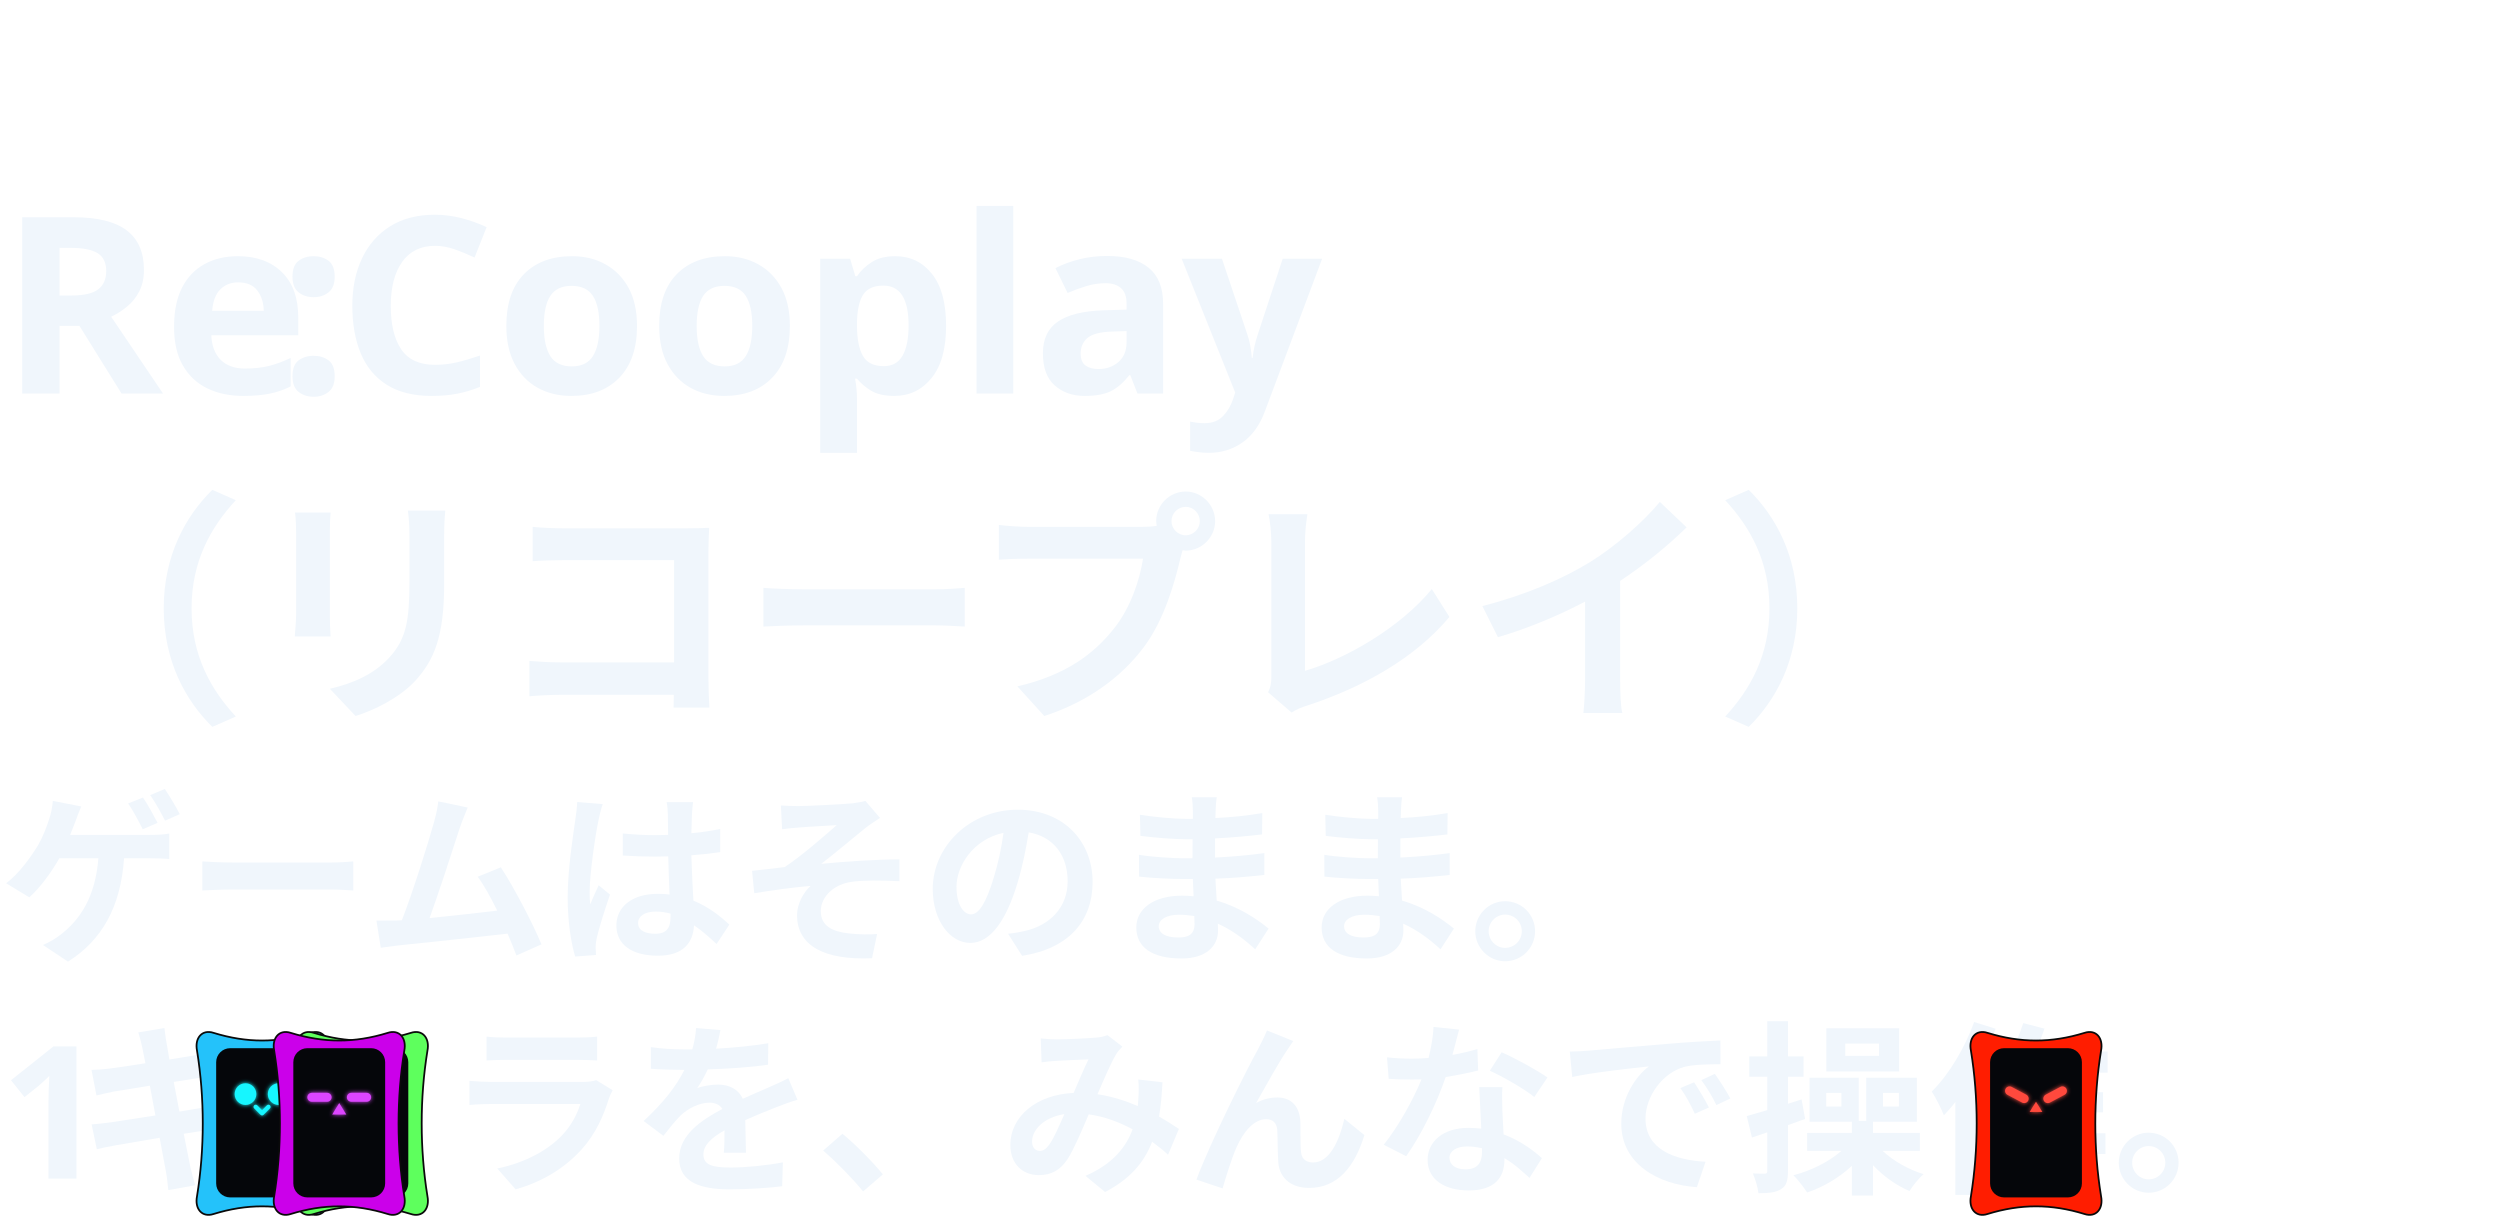
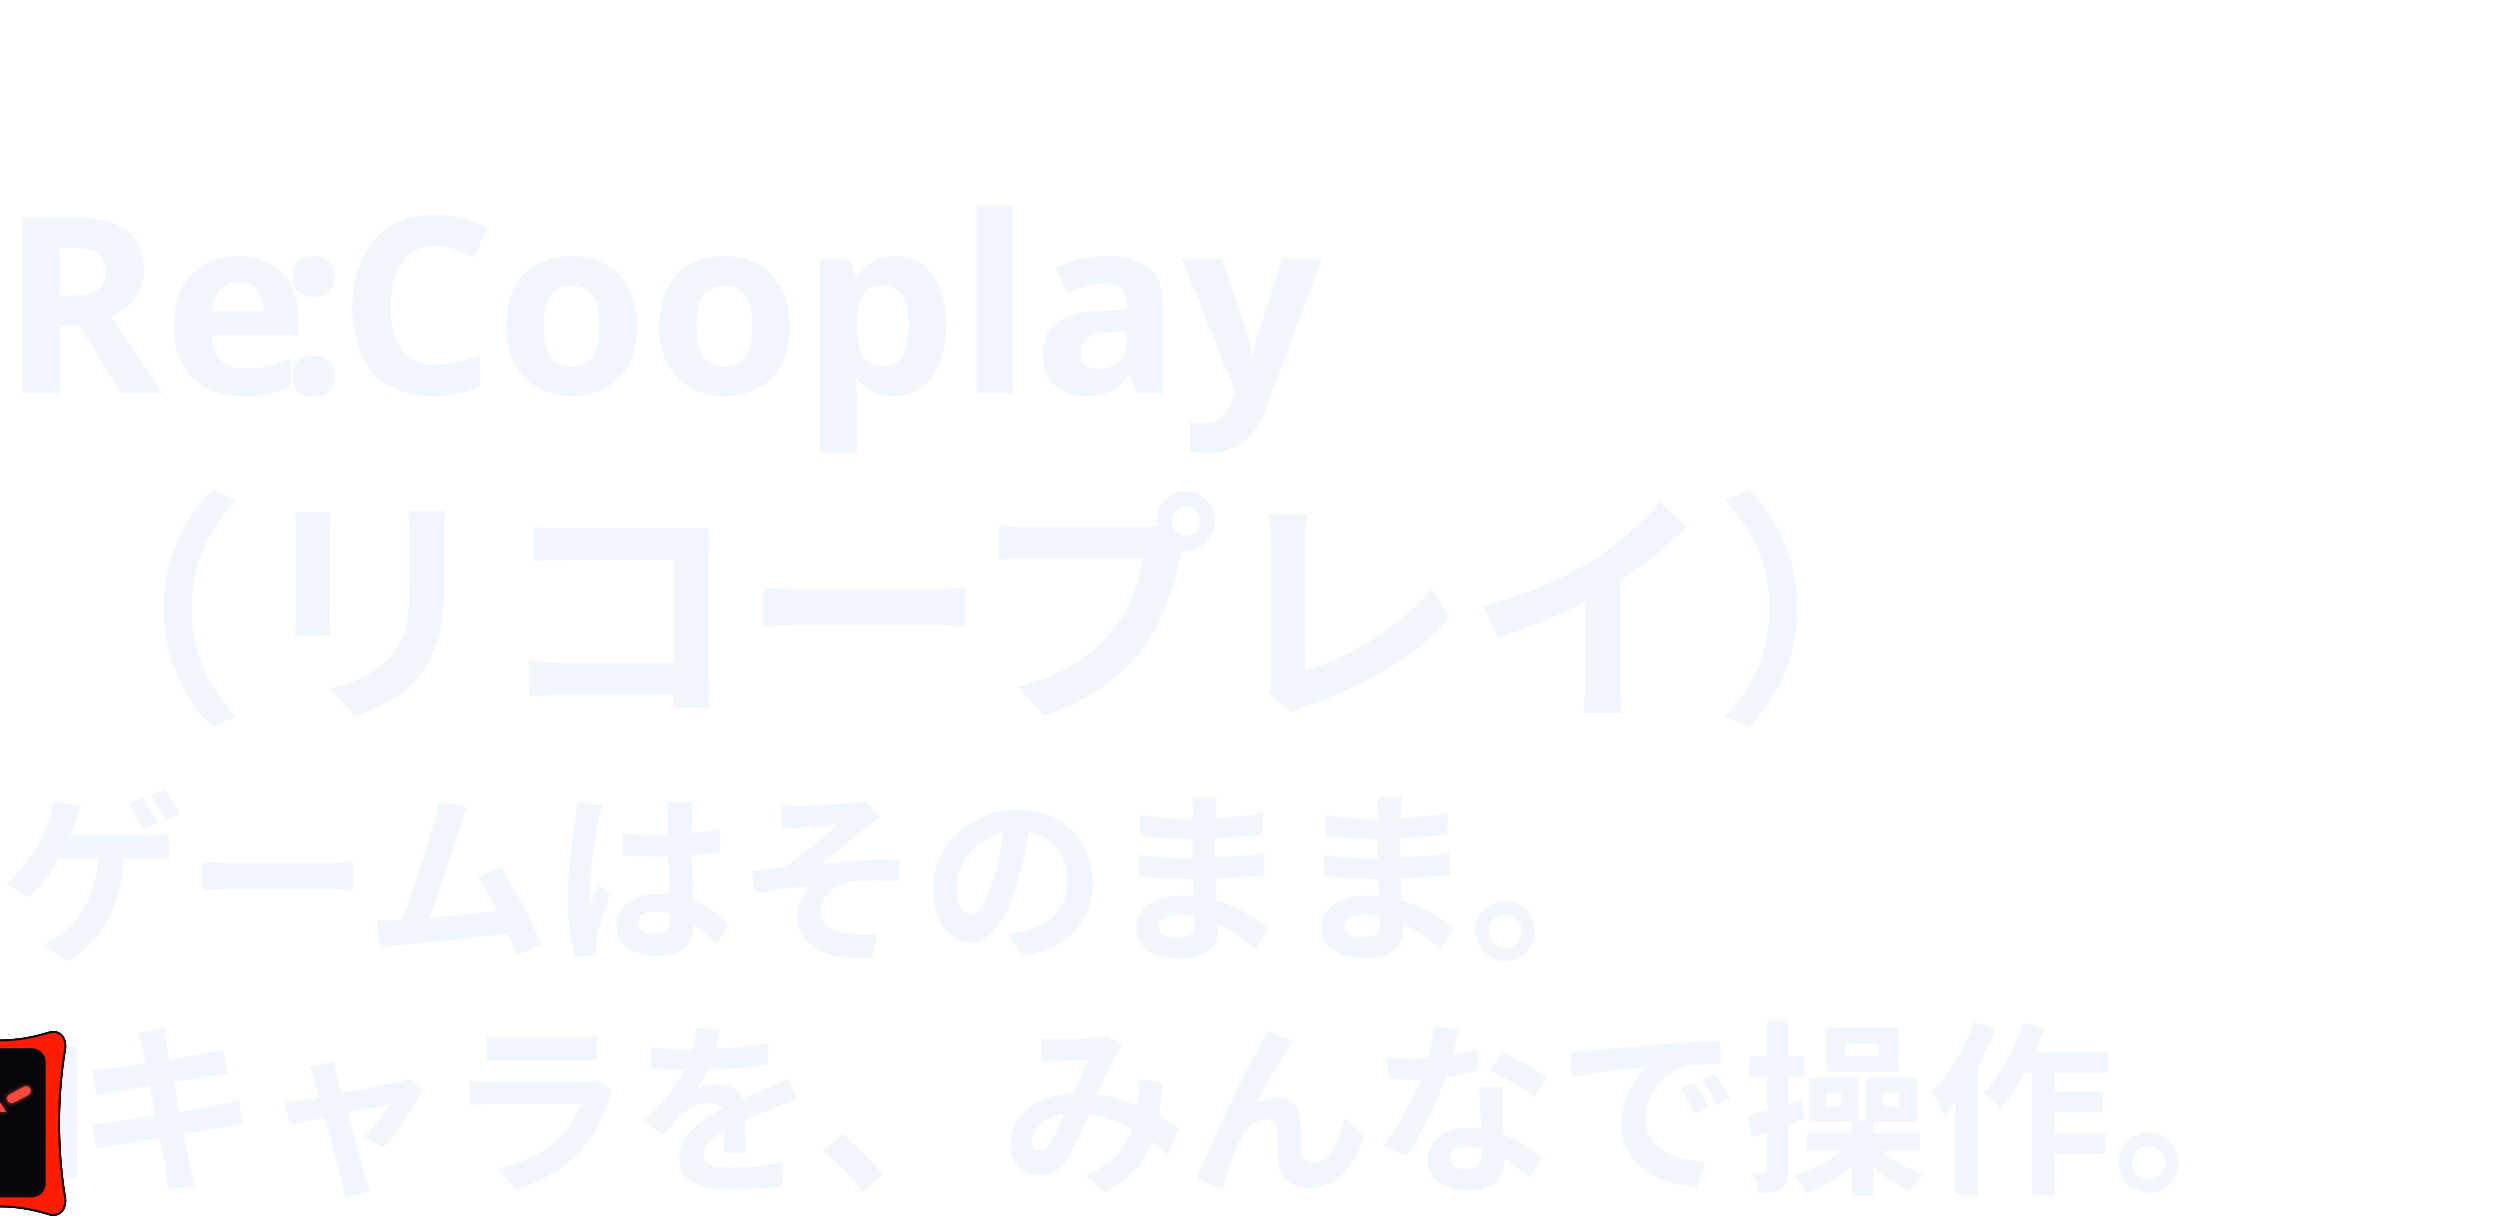
<svg xmlns="http://www.w3.org/2000/svg" viewBox="0 0 324 158.0" width="324" height="158.0" role="img">
  <defs>
    <filter id="glow" x="-30%" y="-30%" width="160%" height="160%">
      <feGaussianBlur stdDeviation="1.6" result="b" />
      <feMerge>
        <feMergeNode in="b" />
        <feMergeNode in="SourceGraphic" />
      </feMerge>
    </filter>
    <linearGradient id="brand" x1="0" y1="0" x2="1" y2="0">
      <stop offset="0" stop-color="#C03BFF" />
      <stop offset=".55" stop-color="#6F86FF" />
      <stop offset="1" stop-color="#22C4FA" />
    </linearGradient>
    <linearGradient id="bg" x1="0" y1="0" x2="1" y2="1">
      <stop offset="0" stop-color="#141827" />
      <stop offset="1" stop-color="#231B35" />
    </linearGradient>
    <style>
.jp{font-family:'Hiragino Sans','Hiragino Kaku Gothic ProN','Yu Gothic UI','Yu Gothic','Meiryo','Noto Sans JP','Noto Sans CJK JP',sans-serif}
.disp{font-family:Impact,Haettenschweiler,'Anton','Arial Narrow Bold','Arial Black',sans-serif}
.gh{font-family:-apple-system,BlinkMacSystemFont,'Segoe UI','Noto Sans',Helvetica,Arial,sans-serif}
.rnd{font-family:RcRounded,'Hiragino Maru Gothic ProN','Yu Gothic UI','Noto Sans JP',sans-serif}
.hand{font-family:RcHand,'Hiragino Maru Gothic ProN','Yu Gothic UI','Noto Sans JP',sans-serif}
.mono{font-family:ui-monospace,SFMono-Regular,'Cascadia Mono',Consolas,'Liberation Mono',monospace}

@keyframes bob{0%,100%{transform:translateY(0)}50%{transform:translateY(-5px)}}
@keyframes blink{0%,90%,100%{transform:scaleY(1)}94%{transform:scaleY(.12)}}
@keyframes flow{to{stroke-dashoffset:-28}}
@keyframes pulse{0%,100%{opacity:.55}50%{opacity:1}}
.bob{animation:bob 2.6s ease-in-out infinite}
.eyes{transform-box:fill-box;transform-origin:center;animation:blink 4.8s infinite}
.flow{stroke-dasharray:6 8;animation:flow 1.1s linear infinite}
.pulse{animation:pulse 2.4s ease-in-out infinite}
@media (prefers-reduced-motion:reduce){.bob,.eyes,.flow,.pulse{animation:none}}
- .h32{font-family:-apple-system,BlinkMacSystemFont,'Segoe UI','Noto Sans',Helvetica,Arial,sans-serif;font-size:32px;font-weight:600;fill:#F0F6FC}.h24{font-family:-apple-system,BlinkMacSystemFont,'Segoe UI','Noto Sans',Helvetica,Arial,sans-serif;font-size:24px;font-weight:600;fill:#F0F6FC}@keyframes a-kick{0%{transform:translate(0.0px,34.0px) rotate(0.0deg) scale(1,1)}24%{transform:translate(0.0px,34.0px) rotate(0.0deg) scale(1,1)}27%{transform:translate(0.0px,0.0px) rotate(0.0deg) scale(1,1)}29.5%{transform:translate(-3.0px,0.0px) rotate(-10.0deg) scale(1,1)}31%{transform:translate(4.0px,0.0px) rotate(16.0deg) scale(1,1)}33%{transform:translate(0.0px,0.0px) rotate(0.0deg) scale(1,1)}39%{transform:translate(0.0px,0.0px) rotate(0.0deg) scale(1,1)}40%{transform:translate(0.0px,-6.0px) rotate(0.0deg) scale(1,1)}41.5%{transform:translate(0.0px,0.0px) rotate(0.0deg) scale(1,1)}84%{transform:translate(0.0px,0.0px) rotate(0.0deg) scale(1,1)}88%{transform:translate(0.0px,34.0px) rotate(0.0deg) scale(1,1)}100%{transform:translate(0.0px,34.0px) rotate(0.0deg) scale(1,1)}}.a-kick{animation:a-kick 12s linear infinite;transform-box:fill-box;transform-origin:50% 100%}@keyframes a-b{0%{transform:translate(0.0px,34.0px) rotate(0.0deg) scale(1,1)}48%{transform:translate(0.0px,34.0px) rotate(0.0deg) scale(1,1)}51%{transform:translate(0.0px,0.0px) rotate(0.0deg) scale(1,1)}54.5%{transform:translate(0.0px,0.0px) rotate(0.0deg) scale(1.08,0.9)}56%{transform:translate(0.0px,-8.0px) rotate(0.0deg) scale(0.95,1.06)}57.5%{transform:translate(0.0px,0.0px) rotate(0.0deg) scale(1,1)}78%{transform:translate(0.0px,0.0px) rotate(0.0deg) scale(1,1)}80%{transform:translate(0.0px,-8.0px) rotate(0.0deg) scale(1,1)}82%{transform:translate(0.0px,0.0px) rotate(0.0deg) scale(1,1)}86%{transform:translate(0.0px,0.0px) rotate(0.0deg) scale(1,1)}90%{transform:translate(0.0px,34.0px) rotate(0.0deg) scale(1,1)}100%{transform:translate(0.0px,0.0px) rotate(0.0deg) scale(1,1)}}.a-b{animation:a-b 12s linear infinite;transform-box:fill-box;transform-origin:50% 100%}@keyframes a-g{0%{transform:translate(0.0px,34.0px) rotate(0.0deg) scale(1,1)}50%{transform:translate(0.0px,34.0px) rotate(0.0deg) scale(1,1)}53%{transform:translate(0.0px,0.0px) rotate(0.0deg) scale(1,1)}60%{transform:translate(0.0px,0.0px) rotate(0.0deg) scale(1.08,0.9)}61.5%{transform:translate(0.0px,-8.0px) rotate(0.0deg) scale(0.95,1.06)}63%{transform:translate(0.0px,0.0px) rotate(0.0deg) scale(1,1)}78%{transform:translate(0.0px,0.0px) rotate(0.0deg) scale(1,1)}80%{transform:translate(0.0px,-8.0px) rotate(0.0deg) scale(1,1)}82%{transform:translate(0.0px,0.0px) rotate(0.0deg) scale(1,1)}86%{transform:translate(0.0px,0.0px) rotate(0.0deg) scale(1,1)}90%{transform:translate(0.0px,34.0px) rotate(0.0deg) scale(1,1)}100%{transform:translate(0.0px,0.0px) rotate(0.0deg) scale(1,1)}}.a-g{animation:a-g 12s linear infinite;transform-box:fill-box;transform-origin:50% 100%}@keyframes a-p{0%{transform:translate(0.0px,34.0px) rotate(0.0deg) scale(1,1)}52%{transform:translate(0.0px,34.0px) rotate(0.0deg) scale(1,1)}55%{transform:translate(0.0px,0.0px) rotate(0.0deg) scale(1,1)}66%{transform:translate(0.0px,0.0px) rotate(0.0deg) scale(1,1)}68%{transform:translate(0.0px,-10.0px) rotate(0.0deg) scale(1,1)}70%{transform:translate(0.0px,0.0px) rotate(0.0deg) scale(1,1)}78%{transform:translate(0.0px,0.0px) rotate(0.0deg) scale(1,1)}80%{transform:translate(0.0px,-8.0px) rotate(0.0deg) scale(1,1)}82%{transform:translate(0.0px,0.0px) rotate(0.0deg) scale(1,1)}86%{transform:translate(0.0px,0.0px) rotate(0.0deg) scale(1,1)}90%{transform:translate(0.0px,34.0px) rotate(0.0deg) scale(1,1)}100%{transform:translate(0.0px,0.0px) rotate(0.0deg) scale(1,1)}}.a-p{animation:a-p 12s linear infinite;transform-box:fill-box;transform-origin:50% 100%}@keyframes g2{0%{transform:translate(0.0px,0.0px) rotate(0.0deg) scale(1,1)}38%{transform:translate(0.0px,0.0px) rotate(0.0deg) scale(1,1)}38.8%{transform:translate(-3.0px,-3.0px) rotate(-18.0deg) scale(1,1)}39%{transform:translate(-3.0px,-3.0px) rotate(0.0deg) scale(1,1)}39.86%{transform:translate(-3.4px,12.3px) rotate(0.0deg) scale(1,1)}40.71%{transform:translate(-3.9px,27.6px) rotate(0.0deg) scale(1,1)}41.57%{transform:translate(-4.3px,42.9px) rotate(0.0deg) scale(1,1)}42.43%{transform:translate(-4.7px,58.1px) rotate(0.0deg) scale(1,1)}43.29%{transform:translate(-5.1px,73.4px) rotate(0.0deg) scale(1,1)}44.14%{transform:translate(-5.6px,88.7px) rotate(0.0deg) scale(1,1)}45%{transform:translate(-6.0px,104.0px) rotate(0.0deg) scale(1,1)}45.8%{transform:translate(-6.0px,104.0px) rotate(0.0deg) scale(1.25,0.7)}47%{transform:translate(-6.0px,97.0px) rotate(0.0deg) scale(1,1)}48.5%{transform:translate(-6.0px,104.0px) rotate(0.0deg) scale(1,1)}49.3%{transform:translate(-6.0px,104.0px) rotate(0.0deg) scale(1.1,0.85)}50.3%{transform:translate(-6.0px,104.0px) rotate(0.0deg) scale(1,1)}54%{transform:translate(-6.0px,104.0px) rotate(0.0deg) scale(1,1)}56.83%{transform:translate(-3.8px,78.1px) rotate(0.0deg) scale(1,1)}57.67%{transform:translate(-1.7px,61.1px) rotate(0.0deg) scale(1,1)}58.5%{transform:translate(0.5px,53.0px) rotate(0.0deg) scale(1,1)}59.33%{transform:translate(2.7px,53.8px) rotate(0.0deg) scale(1,1)}60.17%{transform:translate(4.8px,63.4px) rotate(0.0deg) scale(1,1)}61%{transform:translate(7.0px,82.0px) rotate(0.0deg) scale(1,1)}62.88%{transform:translate(6.1px,49.9px) rotate(0.0deg) scale(1,1)}63.75%{transform:translate(5.2px,24.0px) rotate(0.0deg) scale(1,1)}64.62%{transform:translate(4.4px,4.4px) rotate(0.0deg) scale(1,1)}65.5%{transform:translate(3.5px,-9.0px) rotate(0.0deg) scale(1,1)}66.38%{transform:translate(2.6px,-16.1px) rotate(0.0deg) scale(1,1)}67.25%{transform:translate(1.8px,-17.0px) rotate(0.0deg) scale(1,1)}68.12%{transform:translate(0.9px,-11.6px) rotate(0.0deg) scale(1,1)}69%{transform:translate(0.0px,0.0px) rotate(0.0deg) scale(1,1)}70%{transform:translate(0.0px,-3.0px) rotate(0.0deg) scale(1,1)}71%{transform:translate(0.0px,0.0px) rotate(0.0deg) scale(1.1,0.9)}72%{transform:translate(0.0px,0.0px) rotate(0.0deg) scale(1,1)}100%{transform:translate(0.0px,0.0px) rotate(0.0deg) scale(1,1)}}.g2{animation:g2 12s linear infinite;transform-box:fill-box;transform-origin:50% 100%}@keyframes g39{0%{transform:translate(0.0px,0.0px) rotate(0.0deg) scale(1,1)}30.5%{transform:translate(0.0px,0.0px) rotate(0.0deg) scale(1,1)}31%{transform:translate(0.0px,0.0px) rotate(0.0deg) scale(1,1)}31.7%{transform:translate(-24.0px,-62.6px) rotate(0.0deg) scale(1,1)}32.4%{transform:translate(-48.1px,-113.7px) rotate(0.0deg) scale(1,1)}33.1%{transform:translate(-72.1px,-153.3px) rotate(0.0deg) scale(1,1)}33.8%{transform:translate(-96.2px,-181.5px) rotate(0.0deg) scale(1,1)}34.5%{transform:translate(-120.2px,-198.1px) rotate(0.0deg) scale(1,1)}35.2%{transform:translate(-144.2px,-203.4px) rotate(0.0deg) scale(1,1)}35.9%{transform:translate(-168.3px,-197.1px) rotate(0.0deg) scale(1,1)}36.6%{transform:translate(-192.3px,-179.3px) rotate(0.0deg) scale(1,1)}37.3%{transform:translate(-216.3px,-150.1px) rotate(0.0deg) scale(1,1)}38%{transform:translate(-240.4px,-109.4px) rotate(0.0deg) scale(1,1)}40%{transform:translate(-222.4px,-121.4px) rotate(0.0deg) scale(1,1)}43%{transform:translate(-204.4px,-36.4px) rotate(0.0deg) scale(1,1)}45%{transform:translate(-194.4px,0.0px) rotate(0.0deg) scale(1,1)}46.5%{transform:translate(-188.4px,-8.0px) rotate(0.0deg) scale(1,1)}48%{transform:translate(-182.4px,0.0px) rotate(0.0deg) scale(1,1)}54%{transform:translate(-84.1px,0.0px) rotate(0.0deg) scale(1,1)}56%{transform:translate(0.0px,-5.0px) rotate(0.0deg) scale(1,1)}57.5%{transform:translate(0.0px,0.0px) rotate(0.0deg) scale(1,1)}100%{transform:translate(0.0px,0.0px) rotate(0.0deg) scale(1,1)}}.g39{animation:g39 12s linear infinite;transform-box:fill-box;transform-origin:50% 50%}@media (prefers-reduced-motion:reduce){*{animation:none!important}}</style>
+ .h32{font-family:-apple-system,BlinkMacSystemFont,'Segoe UI','Noto Sans',Helvetica,Arial,sans-serif;font-size:32px;font-weight:600;fill:#F0F6FC}.h24{font-family:-apple-system,BlinkMacSystemFont,'Segoe UI','Noto Sans',Helvetica,Arial,sans-serif;font-size:24px;font-weight:600;fill:#F0F6FC}@keyframes a-m0{0%{transform:translate(-30.0px,0.0px) rotate(0.0deg) scale(1,1)}40%{transform:translate(-30.0px,0.0px) rotate(0.0deg) scale(1,1)}40.67%{transform:translate(-18.3px,-3.0px) rotate(0.0deg) scale(1,1)}41.33%{transform:translate(-6.7px,0.0px) rotate(0.0deg) scale(1,1)}42%{transform:translate(5.0px,-3.0px) rotate(0.0deg) scale(1,1)}42.67%{transform:translate(16.6px,0.0px) rotate(0.0deg) scale(1,1)}43.33%{transform:translate(28.3px,-3.0px) rotate(0.0deg) scale(1,1)}44%{transform:translate(40.0px,0.0px) rotate(0.0deg) scale(1,1)}44.67%{transform:translate(51.6px,-3.0px) rotate(0.0deg) scale(1,1)}45.33%{transform:translate(63.3px,0.0px) rotate(0.0deg) scale(1,1)}46%{transform:translate(75.0px,-3.0px) rotate(0.0deg) scale(1,1)}46.67%{transform:translate(86.6px,0.0px) rotate(0.0deg) scale(1,1)}47.33%{transform:translate(98.3px,-3.0px) rotate(0.0deg) scale(1,1)}48%{transform:translate(109.9px,0.0px) rotate(0.0deg) scale(1,1)}48.2%{transform:translate(109.9px,0.0px) rotate(0.0deg) scale(1.1,0.86)}48.53%{transform:translate(111.6px,-15.8px) rotate(0.0deg) scale(1,1)}48.71%{transform:translate(112.5px,-21.4px) rotate(0.0deg) scale(1,1)}48.9%{transform:translate(113.4px,-24.3px) rotate(0.0deg) scale(1,1)}49.2%{transform:translate(114.6px,-24.4px) rotate(0.0deg) scale(1.12,0.86)}49.33%{transform:translate(114.6px,-24.4px) rotate(0.0deg) scale(1,1)}49.53%{transform:translate(114.6px,-24.4px) rotate(0.0deg) scale(1.1,0.86)}49.86%{transform:translate(116.2px,-42.2px) rotate(0.0deg) scale(1,1)}50.05%{transform:translate(117.2px,-48.9px) rotate(0.0deg) scale(1,1)}50.23%{transform:translate(118.1px,-53.0px) rotate(0.0deg) scale(1,1)}50.53%{transform:translate(119.3px,-54.5px) rotate(0.0deg) scale(1.12,0.86)}50.67%{transform:translate(119.3px,-54.5px) rotate(0.0deg) scale(1,1)}50.87%{transform:translate(119.3px,-54.5px) rotate(0.0deg) scale(1.1,0.86)}51.19%{transform:translate(120.9px,-75.1px) rotate(0.0deg) scale(1,1)}51.38%{transform:translate(121.8px,-83.4px) rotate(0.0deg) scale(1,1)}51.57%{transform:translate(122.8px,-89.1px) rotate(0.0deg) scale(1,1)}51.87%{transform:translate(123.9px,-92.6px) rotate(0.0deg) scale(1.12,0.86)}52%{transform:translate(123.9px,-92.6px) rotate(0.0deg) scale(1,1)}56%{transform:translate(123.9px,-92.6px) rotate(0.0deg) scale(1,1)}56.4%{transform:translate(123.9px,-92.6px) rotate(0.0deg) scale(1.08,0.9)}57.1%{transform:translate(123.9px,-101.6px) rotate(0.0deg) scale(0.95,1.06)}57.8%{transform:translate(123.9px,-92.6px) rotate(0.0deg) scale(1.06,0.92)}58%{transform:translate(123.9px,-92.6px) rotate(0.0deg) scale(1,1)}76%{transform:translate(123.9px,-92.6px) rotate(0.0deg) scale(1,1)}76.6%{transform:translate(123.9px,-92.6px) rotate(0.0deg) scale(1.08,0.9)}77.65%{transform:translate(123.9px,-99.6px) rotate(0.0deg) scale(0.95,1.06)}78.7%{transform:translate(123.9px,-92.6px) rotate(0.0deg) scale(1.06,0.92)}79%{transform:translate(123.9px,-92.6px) rotate(0.0deg) scale(1,1)}79.3%{transform:translate(123.9px,-92.6px) rotate(0.0deg) scale(1.1,0.86)}79.79%{transform:translate(123.9px,-84.7px) rotate(0.0deg) scale(1,1)}80.07%{transform:translate(123.9px,-77.6px) rotate(0.0deg) scale(1,1)}80.35%{transform:translate(123.9px,-68.5px) rotate(0.0deg) scale(1,1)}80.8%{transform:translate(123.9px,-54.5px) rotate(0.0deg) scale(1.12,0.86)}81%{transform:translate(123.9px,-54.5px) rotate(0.0deg) scale(1,1)}81.3%{transform:translate(123.9px,-54.5px) rotate(0.0deg) scale(1.1,0.86)}81.79%{transform:translate(123.9px,-49.4px) rotate(0.0deg) scale(1,1)}82.07%{transform:translate(123.9px,-43.9px) rotate(0.0deg) scale(1,1)}82.35%{transform:translate(123.9px,-36.4px) rotate(0.0deg) scale(1,1)}82.8%{transform:translate(123.9px,-24.4px) rotate(0.0deg) scale(1.12,0.86)}83%{transform:translate(123.9px,-24.4px) rotate(0.0deg) scale(1,1)}83.3%{transform:translate(123.9px,-24.4px) rotate(0.0deg) scale(1.1,0.86)}83.79%{transform:translate(123.9px,-21.4px) rotate(0.0deg) scale(1,1)}84.07%{transform:translate(123.9px,-16.9px) rotate(0.0deg) scale(1,1)}84.35%{transform:translate(123.9px,-10.6px) rotate(0.0deg) scale(1,1)}84.8%{transform:translate(123.9px,0.0px) rotate(0.0deg) scale(1.12,0.86)}85%{transform:translate(123.9px,0.0px) rotate(0.0deg) scale(1,1)}85.71%{transform:translate(112.2px,-3.0px) rotate(0.0deg) scale(1,1)}86.43%{transform:translate(100.5px,0.0px) rotate(0.0deg) scale(1,1)}87.14%{transform:translate(88.8px,-3.0px) rotate(0.0deg) scale(1,1)}87.86%{transform:translate(77.1px,0.0px) rotate(0.0deg) scale(1,1)}88.57%{transform:translate(65.4px,-3.0px) rotate(0.0deg) scale(1,1)}89.29%{transform:translate(53.7px,0.0px) rotate(0.0deg) scale(1,1)}90%{transform:translate(42.0px,-3.0px) rotate(0.0deg) scale(1,1)}90.71%{transform:translate(30.3px,0.0px) rotate(0.0deg) scale(1,1)}91.43%{transform:translate(18.5px,-3.0px) rotate(0.0deg) scale(1,1)}92.14%{transform:translate(6.8px,0.0px) rotate(0.0deg) scale(1,1)}92.86%{transform:translate(-4.9px,-3.0px) rotate(0.0deg) scale(1,1)}93.57%{transform:translate(-16.6px,0.0px) rotate(0.0deg) scale(1,1)}94.29%{transform:translate(-28.3px,-3.0px) rotate(0.0deg) scale(1,1)}95%{transform:translate(-40.0px,0.0px) rotate(0.0deg) scale(1,1)}100%{transform:translate(-40.0px,0.0px) rotate(0.0deg) scale(1,1)}}.a-m0{animation:a-m0 14s linear infinite;transform-box:fill-box;transform-origin:50% 100%}@keyframes a-m1{0%{transform:translate(-30.0px,0.0px) rotate(0.0deg) scale(1,1)}42%{transform:translate(-30.0px,0.0px) rotate(0.0deg) scale(1,1)}42.89%{transform:translate(-17.3px,-3.0px) rotate(0.0deg) scale(1,1)}43.78%{transform:translate(-4.7px,0.0px) rotate(0.0deg) scale(1,1)}44.67%{transform:translate(8.0px,-3.0px) rotate(0.0deg) scale(1,1)}45.56%{transform:translate(20.6px,0.0px) rotate(0.0deg) scale(1,1)}46.44%{transform:translate(33.3px,-3.0px) rotate(0.0deg) scale(1,1)}47.33%{transform:translate(46.0px,0.0px) rotate(0.0deg) scale(1,1)}48.22%{transform:translate(58.6px,-3.0px) rotate(0.0deg) scale(1,1)}49.11%{transform:translate(71.3px,0.0px) rotate(0.0deg) scale(1,1)}50%{transform:translate(83.9px,-3.0px) rotate(0.0deg) scale(1,1)}50.15%{transform:translate(83.9px,0.0px) rotate(0.0deg) scale(1.1,0.86)}50.4%{transform:translate(85.6px,-15.8px) rotate(0.0deg) scale(1,1)}50.53%{transform:translate(86.5px,-21.4px) rotate(0.0deg) scale(1,1)}50.67%{transform:translate(87.4px,-24.3px) rotate(0.0deg) scale(1,1)}50.9%{transform:translate(88.6px,-24.4px) rotate(0.0deg) scale(1.12,0.86)}51%{transform:translate(88.6px,-24.4px) rotate(0.0deg) scale(1,1)}51.15%{transform:translate(88.6px,-24.4px) rotate(0.0deg) scale(1.1,0.86)}51.4%{transform:translate(90.2px,-42.2px) rotate(0.0deg) scale(1,1)}51.53%{transform:translate(91.2px,-48.9px) rotate(0.0deg) scale(1,1)}51.67%{transform:translate(92.1px,-53.0px) rotate(0.0deg) scale(1,1)}51.9%{transform:translate(93.3px,-54.5px) rotate(0.0deg) scale(1.12,0.86)}52%{transform:translate(93.3px,-54.5px) rotate(0.0deg) scale(1,1)}52.15%{transform:translate(93.3px,-54.5px) rotate(0.0deg) scale(1.1,0.86)}52.4%{transform:translate(94.9px,-75.1px) rotate(0.0deg) scale(1,1)}52.53%{transform:translate(95.8px,-83.4px) rotate(0.0deg) scale(1,1)}52.67%{transform:translate(96.8px,-89.1px) rotate(0.0deg) scale(1,1)}52.9%{transform:translate(97.9px,-92.6px) rotate(0.0deg) scale(1.12,0.86)}53%{transform:translate(97.9px,-92.6px) rotate(0.0deg) scale(1,1)}59.5%{transform:translate(97.9px,-92.6px) rotate(0.0deg) scale(1,1)}59.9%{transform:translate(97.9px,-92.6px) rotate(0.0deg) scale(1.08,0.9)}60.6%{transform:translate(97.9px,-101.6px) rotate(0.0deg) scale(0.95,1.06)}61.3%{transform:translate(97.9px,-92.6px) rotate(0.0deg) scale(1.06,0.92)}61.5%{transform:translate(97.9px,-92.6px) rotate(0.0deg) scale(1,1)}76%{transform:translate(97.9px,-92.6px) rotate(0.0deg) scale(1,1)}76.7%{transform:translate(97.9px,-92.6px) rotate(0.0deg) scale(1.08,0.9)}77.92%{transform:translate(97.9px,-99.6px) rotate(0.0deg) scale(0.95,1.06)}79.15%{transform:translate(97.9px,-92.6px) rotate(0.0deg) scale(1.06,0.92)}79.5%{transform:translate(97.9px,-92.6px) rotate(0.0deg) scale(1,1)}79.8%{transform:translate(97.9px,-92.6px) rotate(0.0deg) scale(1.1,0.86)}80.29%{transform:translate(97.9px,-84.7px) rotate(0.0deg) scale(1,1)}80.57%{transform:translate(97.9px,-77.6px) rotate(0.0deg) scale(1,1)}80.85%{transform:translate(97.9px,-68.5px) rotate(0.0deg) scale(1,1)}81.3%{transform:translate(97.9px,-54.5px) rotate(0.0deg) scale(1.12,0.86)}81.5%{transform:translate(97.9px,-54.5px) rotate(0.0deg) scale(1,1)}81.8%{transform:translate(97.9px,-54.5px) rotate(0.0deg) scale(1.1,0.86)}82.29%{transform:translate(97.9px,-49.4px) rotate(0.0deg) scale(1,1)}82.57%{transform:translate(97.9px,-43.9px) rotate(0.0deg) scale(1,1)}82.85%{transform:translate(97.9px,-36.4px) rotate(0.0deg) scale(1,1)}83.3%{transform:translate(97.9px,-24.4px) rotate(0.0deg) scale(1.12,0.86)}83.5%{transform:translate(97.9px,-24.4px) rotate(0.0deg) scale(1,1)}83.8%{transform:translate(97.9px,-24.4px) rotate(0.0deg) scale(1.1,0.86)}84.29%{transform:translate(97.9px,-21.4px) rotate(0.0deg) scale(1,1)}84.57%{transform:translate(97.9px,-16.9px) rotate(0.0deg) scale(1,1)}84.85%{transform:translate(97.9px,-10.6px) rotate(0.0deg) scale(1,1)}85.3%{transform:translate(97.9px,0.0px) rotate(0.0deg) scale(1.12,0.86)}85.5%{transform:translate(97.9px,0.0px) rotate(0.0deg) scale(1,1)}86.36%{transform:translate(85.4px,-3.0px) rotate(0.0deg) scale(1,1)}87.23%{transform:translate(72.9px,0.0px) rotate(0.0deg) scale(1,1)}88.09%{transform:translate(60.3px,-3.0px) rotate(0.0deg) scale(1,1)}88.95%{transform:translate(47.8px,0.0px) rotate(0.0deg) scale(1,1)}89.82%{transform:translate(35.2px,-3.0px) rotate(0.0deg) scale(1,1)}90.68%{transform:translate(22.7px,0.0px) rotate(0.0deg) scale(1,1)}91.55%{transform:translate(10.2px,-3.0px) rotate(0.0deg) scale(1,1)}92.41%{transform:translate(-2.4px,0.0px) rotate(0.0deg) scale(1,1)}93.27%{transform:translate(-14.9px,-3.0px) rotate(0.0deg) scale(1,1)}94.14%{transform:translate(-27.5px,0.0px) rotate(0.0deg) scale(1,1)}95%{transform:translate(-40.0px,-3.0px) rotate(0.0deg) scale(1,1)}100%{transform:translate(-40.0px,-3.0px) rotate(0.0deg) scale(1,1)}}.a-m1{animation:a-m1 14s linear infinite;transform-box:fill-box;transform-origin:50% 100%}@keyframes a-m2{0%{transform:translate(-30.0px,0.0px) rotate(0.0deg) scale(1,1)}44%{transform:translate(-30.0px,0.0px) rotate(0.0deg) scale(1,1)}45.14%{transform:translate(-17.4px,-3.0px) rotate(0.0deg) scale(1,1)}46.29%{transform:translate(-4.9px,0.0px) rotate(0.0deg) scale(1,1)}47.43%{transform:translate(7.7px,-3.0px) rotate(0.0deg) scale(1,1)}48.57%{transform:translate(20.3px,0.0px) rotate(0.0deg) scale(1,1)}49.71%{transform:translate(32.8px,-3.0px) rotate(0.0deg) scale(1,1)}50.86%{transform:translate(45.4px,0.0px) rotate(0.0deg) scale(1,1)}52%{transform:translate(57.9px,-3.0px) rotate(0.0deg) scale(1,1)}52.1%{transform:translate(57.9px,0.0px) rotate(0.0deg) scale(1.1,0.86)}52.26%{transform:translate(59.6px,-15.8px) rotate(0.0deg) scale(1,1)}52.36%{transform:translate(60.5px,-21.4px) rotate(0.0deg) scale(1,1)}52.45%{transform:translate(61.4px,-24.3px) rotate(0.0deg) scale(1,1)}52.6%{transform:translate(62.6px,-24.4px) rotate(0.0deg) scale(1.12,0.86)}52.67%{transform:translate(62.6px,-24.4px) rotate(0.0deg) scale(1,1)}52.77%{transform:translate(62.6px,-24.4px) rotate(0.0deg) scale(1.1,0.86)}52.93%{transform:translate(64.2px,-42.2px) rotate(0.0deg) scale(1,1)}53.02%{transform:translate(65.2px,-48.9px) rotate(0.0deg) scale(1,1)}53.12%{transform:translate(66.1px,-53.0px) rotate(0.0deg) scale(1,1)}53.27%{transform:translate(67.3px,-54.5px) rotate(0.0deg) scale(1.12,0.86)}53.33%{transform:translate(67.3px,-54.5px) rotate(0.0deg) scale(1,1)}53.43%{transform:translate(67.3px,-54.5px) rotate(0.0deg) scale(1.1,0.86)}53.6%{transform:translate(68.9px,-75.1px) rotate(0.0deg) scale(1,1)}53.69%{transform:translate(69.8px,-83.4px) rotate(0.0deg) scale(1,1)}53.78%{transform:translate(70.8px,-89.1px) rotate(0.0deg) scale(1,1)}53.93%{transform:translate(71.9px,-92.6px) rotate(0.0deg) scale(1.12,0.86)}54%{transform:translate(71.9px,-92.6px) rotate(0.0deg) scale(1,1)}63%{transform:translate(71.9px,-92.6px) rotate(0.0deg) scale(1,1)}63.4%{transform:translate(71.9px,-92.6px) rotate(0.0deg) scale(1.08,0.9)}64.1%{transform:translate(71.9px,-101.6px) rotate(0.0deg) scale(0.95,1.06)}64.8%{transform:translate(71.9px,-92.6px) rotate(0.0deg) scale(1.06,0.92)}65%{transform:translate(71.9px,-92.6px) rotate(0.0deg) scale(1,1)}76%{transform:translate(71.9px,-92.6px) rotate(0.0deg) scale(1,1)}76.8%{transform:translate(71.9px,-92.6px) rotate(0.0deg) scale(1.08,0.9)}78.2%{transform:translate(71.9px,-99.6px) rotate(0.0deg) scale(0.95,1.06)}79.6%{transform:translate(71.9px,-92.6px) rotate(0.0deg) scale(1.06,0.92)}80%{transform:translate(71.9px,-92.6px) rotate(0.0deg) scale(1,1)}80.3%{transform:translate(71.9px,-92.6px) rotate(0.0deg) scale(1.1,0.86)}80.79%{transform:translate(71.9px,-84.7px) rotate(0.0deg) scale(1,1)}81.07%{transform:translate(71.9px,-77.6px) rotate(0.0deg) scale(1,1)}81.35%{transform:translate(71.9px,-68.5px) rotate(0.0deg) scale(1,1)}81.8%{transform:translate(71.9px,-54.5px) rotate(0.0deg) scale(1.12,0.86)}82%{transform:translate(71.9px,-54.5px) rotate(0.0deg) scale(1,1)}82.3%{transform:translate(71.9px,-54.5px) rotate(0.0deg) scale(1.1,0.86)}82.79%{transform:translate(71.9px,-49.4px) rotate(0.0deg) scale(1,1)}83.07%{transform:translate(71.9px,-43.9px) rotate(0.0deg) scale(1,1)}83.35%{transform:translate(71.9px,-36.4px) rotate(0.0deg) scale(1,1)}83.8%{transform:translate(71.9px,-24.4px) rotate(0.0deg) scale(1.12,0.86)}84%{transform:translate(71.9px,-24.4px) rotate(0.0deg) scale(1,1)}84.3%{transform:translate(71.9px,-24.4px) rotate(0.0deg) scale(1.1,0.86)}84.79%{transform:translate(71.9px,-21.4px) rotate(0.0deg) scale(1,1)}85.07%{transform:translate(71.9px,-16.9px) rotate(0.0deg) scale(1,1)}85.35%{transform:translate(71.9px,-10.6px) rotate(0.0deg) scale(1,1)}85.8%{transform:translate(71.9px,0.0px) rotate(0.0deg) scale(1.12,0.86)}86%{transform:translate(71.9px,0.0px) rotate(0.0deg) scale(1,1)}87%{transform:translate(59.5px,-3.0px) rotate(0.0deg) scale(1,1)}88%{transform:translate(47.1px,0.0px) rotate(0.0deg) scale(1,1)}89%{transform:translate(34.6px,-3.0px) rotate(0.0deg) scale(1,1)}90%{transform:translate(22.2px,0.0px) rotate(0.0deg) scale(1,1)}91%{transform:translate(9.8px,-3.0px) rotate(0.0deg) scale(1,1)}92%{transform:translate(-2.7px,0.0px) rotate(0.0deg) scale(1,1)}93%{transform:translate(-15.1px,-3.0px) rotate(0.0deg) scale(1,1)}94%{transform:translate(-27.6px,0.0px) rotate(0.0deg) scale(1,1)}95%{transform:translate(-40.0px,-3.0px) rotate(0.0deg) scale(1,1)}100%{transform:translate(-40.0px,-3.0px) rotate(0.0deg) scale(1,1)}}.a-m2{animation:a-m2 14s linear infinite;transform-box:fill-box;transform-origin:50% 100%}@keyframes a-m3{0%{transform:translate(348.0px,0.0px) rotate(0.0deg) scale(1,1)}16%{transform:translate(348.0px,0.0px) rotate(0.0deg) scale(1,1)}19.33%{transform:translate(335.3px,-3.0px) rotate(0.0deg) scale(1,1)}22.67%{transform:translate(322.6px,0.0px) rotate(0.0deg) scale(1,1)}26%{transform:translate(309.8px,-3.0px) rotate(0.0deg) scale(1,1)}27%{transform:translate(309.8px,0.0px) rotate(-14.0deg) scale(1,1)}28.5%{transform:translate(309.8px,0.0px) rotate(18.0deg) scale(1,1)}30%{transform:translate(309.8px,0.0px) rotate(0.0deg) scale(1,1)}31.22%{transform:translate(297.9px,-3.0px) rotate(0.0deg) scale(1,1)}32.44%{transform:translate(285.9px,0.0px) rotate(0.0deg) scale(1,1)}33.67%{transform:translate(273.9px,-3.0px) rotate(0.0deg) scale(1,1)}34.89%{transform:translate(261.9px,0.0px) rotate(0.0deg) scale(1,1)}36.11%{transform:translate(249.9px,-3.0px) rotate(0.0deg) scale(1,1)}37.33%{transform:translate(237.9px,0.0px) rotate(0.0deg) scale(1,1)}38.56%{transform:translate(225.9px,-3.0px) rotate(0.0deg) scale(1,1)}39.78%{transform:translate(213.9px,0.0px) rotate(0.0deg) scale(1,1)}41%{transform:translate(201.9px,-3.0px) rotate(0.0deg) scale(1,1)}42.22%{transform:translate(189.9px,0.0px) rotate(0.0deg) scale(1,1)}43.44%{transform:translate(177.9px,-3.0px) rotate(0.0deg) scale(1,1)}44.67%{transform:translate(165.9px,0.0px) rotate(0.0deg) scale(1,1)}45.89%{transform:translate(153.9px,-3.0px) rotate(0.0deg) scale(1,1)}47.11%{transform:translate(141.9px,0.0px) rotate(0.0deg) scale(1,1)}48.33%{transform:translate(129.9px,-3.0px) rotate(0.0deg) scale(1,1)}49.56%{transform:translate(117.9px,0.0px) rotate(0.0deg) scale(1,1)}50.78%{transform:translate(105.9px,-3.0px) rotate(0.0deg) scale(1,1)}52%{transform:translate(93.9px,0.0px) rotate(0.0deg) scale(1,1)}52.5%{transform:translate(93.9px,0.0px) rotate(0.0deg) scale(1.1,0.86)}53.32%{transform:translate(88.1px,-15.8px) rotate(0.0deg) scale(1,1)}53.78%{transform:translate(84.8px,-21.4px) rotate(0.0deg) scale(1,1)}54.25%{transform:translate(81.4px,-24.3px) rotate(0.0deg) scale(1,1)}55%{transform:translate(77.3px,-24.4px) rotate(0.0deg) scale(1.12,0.86)}55.33%{transform:translate(77.3px,-24.4px) rotate(0.0deg) scale(1,1)}55.83%{transform:translate(77.3px,-24.4px) rotate(0.0deg) scale(1.1,0.86)}56.65%{transform:translate(71.4px,-42.2px) rotate(0.0deg) scale(1,1)}57.12%{transform:translate(68.1px,-48.9px) rotate(0.0deg) scale(1,1)}57.58%{transform:translate(64.8px,-53.0px) rotate(0.0deg) scale(1,1)}58.33%{transform:translate(60.6px,-54.5px) rotate(0.0deg) scale(1.12,0.86)}58.67%{transform:translate(60.6px,-54.5px) rotate(0.0deg) scale(1,1)}59.17%{transform:translate(60.6px,-54.5px) rotate(0.0deg) scale(1.1,0.86)}59.98%{transform:translate(54.8px,-75.1px) rotate(0.0deg) scale(1,1)}60.45%{transform:translate(51.4px,-83.4px) rotate(0.0deg) scale(1,1)}60.92%{transform:translate(48.1px,-89.1px) rotate(0.0deg) scale(1,1)}61.67%{transform:translate(43.9px,-92.6px) rotate(0.0deg) scale(1.12,0.86)}62%{transform:translate(43.9px,-92.6px) rotate(0.0deg) scale(1,1)}68%{transform:translate(43.9px,-92.6px) rotate(0.0deg) scale(1,1)}68.5%{transform:translate(43.9px,-92.6px) rotate(0.0deg) scale(1.08,0.9)}69.38%{transform:translate(43.9px,-104.6px) rotate(0.0deg) scale(0.95,1.06)}70.25%{transform:translate(43.9px,-92.6px) rotate(0.0deg) scale(1.06,0.92)}70.5%{transform:translate(43.9px,-92.6px) rotate(0.0deg) scale(1,1)}76%{transform:translate(43.9px,-92.6px) rotate(0.0deg) scale(1,1)}76.9%{transform:translate(43.9px,-92.6px) rotate(0.0deg) scale(1.08,0.9)}78.47%{transform:translate(43.9px,-99.6px) rotate(0.0deg) scale(0.95,1.06)}80.05%{transform:translate(43.9px,-92.6px) rotate(0.0deg) scale(1.06,0.92)}80.5%{transform:translate(43.9px,-92.6px) rotate(0.0deg) scale(1,1)}80.8%{transform:translate(43.9px,-92.6px) rotate(0.0deg) scale(1.1,0.86)}81.29%{transform:translate(43.9px,-84.7px) rotate(0.0deg) scale(1,1)}81.57%{transform:translate(43.9px,-77.6px) rotate(0.0deg) scale(1,1)}81.85%{transform:translate(43.9px,-68.5px) rotate(0.0deg) scale(1,1)}82.3%{transform:translate(43.9px,-54.5px) rotate(0.0deg) scale(1.12,0.86)}82.5%{transform:translate(43.9px,-54.5px) rotate(0.0deg) scale(1,1)}82.8%{transform:translate(43.9px,-54.5px) rotate(0.0deg) scale(1.1,0.86)}83.29%{transform:translate(43.9px,-49.4px) rotate(0.0deg) scale(1,1)}83.57%{transform:translate(43.9px,-43.9px) rotate(0.0deg) scale(1,1)}83.85%{transform:translate(43.9px,-36.4px) rotate(0.0deg) scale(1,1)}84.3%{transform:translate(43.9px,-24.4px) rotate(0.0deg) scale(1.12,0.86)}84.5%{transform:translate(43.9px,-24.4px) rotate(0.0deg) scale(1,1)}84.8%{transform:translate(43.9px,-24.4px) rotate(0.0deg) scale(1.1,0.86)}85.29%{transform:translate(43.9px,-21.4px) rotate(0.0deg) scale(1,1)}85.57%{transform:translate(43.9px,-16.9px) rotate(0.0deg) scale(1,1)}85.85%{transform:translate(43.9px,-10.6px) rotate(0.0deg) scale(1,1)}86.3%{transform:translate(43.9px,0.0px) rotate(0.0deg) scale(1.12,0.86)}86.5%{transform:translate(43.9px,0.0px) rotate(0.0deg) scale(1,1)}87.71%{transform:translate(31.9px,-3.0px) rotate(0.0deg) scale(1,1)}88.93%{transform:translate(20.0px,0.0px) rotate(0.0deg) scale(1,1)}90.14%{transform:translate(8.0px,-3.0px) rotate(0.0deg) scale(1,1)}91.36%{transform:translate(-4.0px,0.0px) rotate(0.0deg) scale(1,1)}92.57%{transform:translate(-16.0px,-3.0px) rotate(0.0deg) scale(1,1)}93.79%{transform:translate(-28.0px,0.0px) rotate(0.0deg) scale(1,1)}95%{transform:translate(-40.0px,-3.0px) rotate(0.0deg) scale(1,1)}100%{transform:translate(-40.0px,-3.0px) rotate(0.0deg) scale(1,1)}}.a-m3{animation:a-m3 14s linear infinite;transform-box:fill-box;transform-origin:50% 100%}@keyframes g2{0%{transform:translate(0.0px,0.0px) rotate(0.0deg) scale(1,1)}36%{transform:translate(0.0px,0.0px) rotate(0.0deg) scale(1,1)}36.8%{transform:translate(-3.0px,-3.0px) rotate(-18.0deg) scale(1,1)}38%{transform:translate(-1.0px,0.0px) rotate(12.0deg) scale(1,1)}41%{transform:translate(84.0px,14.4px) rotate(30.0deg) scale(1,1)}41.7%{transform:translate(84.0px,14.4px) rotate(0.0deg) scale(1.3,0.65)}42.8%{transform:translate(84.0px,7.4px) rotate(0.0deg) scale(1,1)}44%{transform:translate(84.0px,14.4px) rotate(0.0deg) scale(1,1)}44.7%{transform:translate(84.0px,14.4px) rotate(0.0deg) scale(1.1,0.85)}45.5%{transform:translate(84.0px,14.4px) rotate(0.0deg) scale(1,1)}56%{transform:translate(84.0px,14.4px) rotate(0.0deg) scale(1,1)}57.25%{transform:translate(77.5px,-4.1px) rotate(0.0deg) scale(1,1)}58%{transform:translate(71.0px,-14.6px) rotate(0.0deg) scale(1,1)}58.75%{transform:translate(64.5px,-17.1px) rotate(0.0deg) scale(1,1)}59.5%{transform:translate(58.0px,-11.6px) rotate(0.0deg) scale(1,1)}60.75%{transform:translate(51.5px,-24.6px) rotate(0.0deg) scale(1,1)}61.5%{transform:translate(45.0px,-29.6px) rotate(0.0deg) scale(1,1)}62.25%{transform:translate(38.5px,-26.6px) rotate(0.0deg) scale(1,1)}63%{transform:translate(32.0px,-15.6px) rotate(0.0deg) scale(1,1)}64.25%{transform:translate(25.0px,-27.1px) rotate(0.0deg) scale(1,1)}65%{transform:translate(18.0px,-31.6px) rotate(0.0deg) scale(1,1)}65.75%{transform:translate(11.0px,-29.1px) rotate(0.0deg) scale(1,1)}66.5%{transform:translate(4.0px,-19.6px) rotate(0.0deg) scale(1,1)}69%{transform:translate(0.0px,-19.6px) rotate(0.0deg) scale(1,1)}70.5%{transform:translate(0.0px,-6.0px) rotate(0.0deg) scale(1,1)}71.5%{transform:translate(0.0px,0.0px) rotate(0.0deg) scale(1.12,0.88)}73%{transform:translate(0.0px,0.0px) rotate(0.0deg) scale(1,1)}100%{transform:translate(0.0px,0.0px) rotate(0.0deg) scale(1,1)}}.g2{animation:g2 14s linear infinite;transform-box:fill-box;transform-origin:50% 100%}@keyframes g39{0%{transform:translate(0.0px,0.0px) rotate(0.0deg) scale(1,1)}28.5%{transform:translate(0.0px,0.0px) rotate(0.0deg) scale(1,1)}29%{transform:translate(0.0px,0.0px) rotate(0.0deg) scale(1,1)}29.7%{transform:translate(-24.0px,-61.1px) rotate(0.0deg) scale(1,1)}30.4%{transform:translate(-48.1px,-111.1px) rotate(0.0deg) scale(1,1)}31.1%{transform:translate(-72.1px,-150.0px) rotate(0.0deg) scale(1,1)}31.8%{transform:translate(-96.2px,-177.6px) rotate(0.0deg) scale(1,1)}32.5%{transform:translate(-120.2px,-194.1px) rotate(0.0deg) scale(1,1)}33.2%{transform:translate(-144.2px,-199.5px) rotate(0.0deg) scale(1,1)}33.9%{transform:translate(-168.3px,-193.7px) rotate(0.0deg) scale(1,1)}34.6%{transform:translate(-192.3px,-176.8px) rotate(0.0deg) scale(1,1)}35.3%{transform:translate(-216.3px,-148.7px) rotate(0.0deg) scale(1,1)}36%{transform:translate(-240.4px,-109.4px) rotate(0.0deg) scale(1,1)}38%{transform:translate(-222.4px,-121.4px) rotate(0.0deg) scale(1,1)}41%{transform:translate(-204.4px,-36.4px) rotate(0.0deg) scale(1,1)}43%{transform:translate(-194.4px,0.0px) rotate(0.0deg) scale(1,1)}44.5%{transform:translate(-188.4px,-8.0px) rotate(0.0deg) scale(1,1)}46%{transform:translate(-182.4px,0.0px) rotate(0.0deg) scale(1,1)}54%{transform:translate(-72.1px,0.0px) rotate(0.0deg) scale(1,1)}56%{transform:translate(0.0px,-5.0px) rotate(0.0deg) scale(1,1)}57.5%{transform:translate(0.0px,0.0px) rotate(0.0deg) scale(1,1)}100%{transform:translate(0.0px,0.0px) rotate(0.0deg) scale(1,1)}}.g39{animation:g39 14s linear infinite;transform-box:fill-box;transform-origin:50% 50%}@media (prefers-reduced-motion:reduce){*{animation:none!important}}</style>
  </defs>
  <text x="0.00" y="51.00" class="h32" textLength="36.08" lengthAdjust="spacingAndGlyphs">Re</text>
  <g class="g2">
    <text x="36.08" y="51.00" class="h32">:</text>
  </g>
  <text x="43.80" y="51.00" class="h32" textLength="118.71" lengthAdjust="spacingAndGlyphs">Cooplay</text>
  <text x="0.00" y="91.00" class="h32">（</text>
  <text x="32.00" y="91.00" class="h32">リ</text>
  <text x="64.00" y="91.00" class="h32">コ</text>
  <text x="96.00" y="91.00" class="h32">ー</text>
  <text x="126.09" y="91.00" class="h32">プ</text>
  <text x="158.11" y="91.00" class="h32">レ</text>
  <text x="190.13" y="91.00" class="h32">イ</text>
  <text x="222.15" y="91.00" class="h32">）</text>
  <text x="0.00" y="122.75" class="h24">ゲ</text>
  <text x="24.02" y="122.75" class="h24">ー</text>
  <text x="47.30" y="122.75" class="h24">ム</text>
  <text x="71.32" y="122.75" class="h24">は</text>
  <text x="95.33" y="122.75" class="h24">そ</text>
  <text x="119.35" y="122.75" class="h24">の</text>
  <text x="143.36" y="122.75" class="h24">ま</text>
  <text x="167.38" y="122.75" class="h24">ま</text>
  <text x="190.43" y="122.75" class="h24">。</text>
  <text x="0.00" y="152.75" class="h24">1</text>
  <text x="9.67" y="152.75" class="h24">キ</text>
  <text x="33.68" y="152.75" class="h24">ャ</text>
  <text x="57.70" y="152.75" class="h24">ラ</text>
  <text x="81.71" y="152.75" class="h24">を</text>
  <text x="105.73" y="152.75" class="h24">、</text>
  <text x="129.74" y="152.75" class="h24">み</text>
  <text x="153.76" y="152.75" class="h24">ん</text>
  <text x="177.77" y="152.75" class="h24">な</text>
  <text x="201.79" y="152.75" class="h24">で</text>
  <text x="225.80" y="152.75" class="h24">操</text>
  <text x="249.82" y="152.75" class="h24">作</text>
  <g class="g39">
    <text x="273.83" y="152.75" class="h24">。</text>
  </g>
-   <g class="a-kick">
-     <g transform="translate(255.6 133.2) scale(0.1653)">
+   <g class="a-m0">
+     <g transform="translate(-8.3 133.2) scale(0.1653)">
+       <g class="bob" style="animation-delay:0.00s">
+         <path d="M12 4C38 12 62 12 88 4C97 1 103 8 101 18C95 55 95 95 101 132C103 142 97 149 88 146C62 138 38 138 12 146C3 149-3 142-1 132C5 95 5 55-1 18C-3 8 3 1 12 4Z" fill="#24C2FA" stroke="#0A0A0A" stroke-width="1.4" />
+         <rect x="14" y="16" width="72" height="117" rx="11" fill="#05060A" />
+         <g filter="url(#glow)" transform="translate(0 6)">
+           <g class="eyes" style="animation-delay:0.00s">
+             <circle cx="37" cy="46" r="8.5" fill="#19F6FF" />
+             <circle cx="63" cy="46" r="8.5" fill="#19F6FF" />
+           </g>
+           <path d="M45 56l5 5 5-5" fill="none" stroke="#19F6FF" stroke-width="3.4" stroke-linecap="round" stroke-linejoin="round" />
+         </g>
+       </g>
+     </g>
+   </g>
+   <g class="a-m1">
+     <g transform="translate(-8.3 133.2) scale(0.1653)">
+       <g class="bob" style="animation-delay:0.00s">
+         <path d="M12 4C38 12 62 12 88 4C97 1 103 8 101 18C95 55 95 95 101 132C103 142 97 149 88 146C62 138 38 138 12 146C3 149-3 142-1 132C5 95 5 55-1 18C-3 8 3 1 12 4Z" fill="#5EFF5D" stroke="#0A0A0A" stroke-width="1.4" />
+         <rect x="14" y="16" width="72" height="117" rx="11" fill="#05060A" />
+         <g filter="url(#glow)" transform="translate(0 6)">
+           <g class="eyes" style="animation-delay:0.00s">
+             <rect x="29" y="37" width="15" height="14" rx="2.5" fill="#86FF55" />
+             <rect x="56" y="37" width="15" height="14" rx="2.5" fill="#86FF55" />
+           </g>
+           <rect x="44" y="56" width="12" height="5" rx="2.5" fill="#86FF55" />
+         </g>
+       </g>
+     </g>
+   </g>
+   <g class="a-m2">
+     <g transform="translate(-8.3 133.2) scale(0.1653)">
+       <g class="bob" style="animation-delay:0.00s">
+         <path d="M12 4C38 12 62 12 88 4C97 1 103 8 101 18C95 55 95 95 101 132C103 142 97 149 88 146C62 138 38 138 12 146C3 149-3 142-1 132C5 95 5 55-1 18C-3 8 3 1 12 4Z" fill="#CB00EA" stroke="#0A0A0A" stroke-width="1.4" />
+         <rect x="14" y="16" width="72" height="117" rx="11" fill="#05060A" />
+         <g filter="url(#glow)" transform="translate(0 6)">
+           <g class="eyes" style="animation-delay:0.00s">
+             <rect x="25" y="45" width="19" height="7" rx="3.5" fill="#DC45FF" />
+             <rect x="56" y="45" width="19" height="7" rx="3.5" fill="#DC45FF" />
+           </g>
+           <path d="M50 53l-5.5 9h11z" fill="#DC45FF" />
+         </g>
+       </g>
+     </g>
+   </g>
+   <g class="a-m3">
+     <g transform="translate(-8.3 133.2) scale(0.1653)">
      <g class="bob" style="animation-delay:0.00s">
        <path d="M12 4C38 12 62 12 88 4C97 1 103 8 101 18C95 55 95 95 101 132C103 142 97 149 88 146C62 138 38 138 12 146C3 149-3 142-1 132C5 95 5 55-1 18C-3 8 3 1 12 4Z" fill="#FF1D00" stroke="#0A0A0A" stroke-width="1.4" />
        <rect x="14" y="16" width="72" height="117" rx="11" fill="#05060A" />
        <g filter="url(#glow)" transform="translate(0 6)">
          <g class="eyes" style="animation-delay:0.00s">
            <rect x="25" y="43" width="20" height="7" rx="3.5" fill="#FF4A3D" transform="rotate(28 35 46.5)" />
            <rect x="55" y="43" width="20" height="7" rx="3.5" fill="#FF4A3D" transform="rotate(-28 65 46.5)" />
          </g>
          <path d="M50 52l-5 8h10z" fill="#FF4A3D" />
        </g>
      </g>
    </g>
  </g>
-   <g class="a-b">
-     <g transform="translate(25.7 133.2) scale(0.1653)">
-       <g class="bob" style="animation-delay:0.00s">
-         <path d="M12 4C38 12 62 12 88 4C97 1 103 8 101 18C95 55 95 95 101 132C103 142 97 149 88 146C62 138 38 138 12 146C3 149-3 142-1 132C5 95 5 55-1 18C-3 8 3 1 12 4Z" fill="#24C2FA" stroke="#0A0A0A" stroke-width="1.4" />
-         <rect x="14" y="16" width="72" height="117" rx="11" fill="#05060A" />
-         <g filter="url(#glow)" transform="translate(0 6)">
-           <g class="eyes" style="animation-delay:0.00s">
-             <circle cx="37" cy="46" r="8.5" fill="#19F6FF" />
-             <circle cx="63" cy="46" r="8.5" fill="#19F6FF" />
-           </g>
-           <path d="M45 56l5 5 5-5" fill="none" stroke="#19F6FF" stroke-width="3.4" stroke-linecap="round" stroke-linejoin="round" />
-         </g>
-       </g>
-     </g>
-   </g>
-   <g class="a-g">
-     <g transform="translate(38.7 133.2) scale(0.1653)">
-       <g class="bob" style="animation-delay:0.00s">
-         <path d="M12 4C38 12 62 12 88 4C97 1 103 8 101 18C95 55 95 95 101 132C103 142 97 149 88 146C62 138 38 138 12 146C3 149-3 142-1 132C5 95 5 55-1 18C-3 8 3 1 12 4Z" fill="#5EFF5D" stroke="#0A0A0A" stroke-width="1.4" />
-         <rect x="14" y="16" width="72" height="117" rx="11" fill="#05060A" />
-         <g filter="url(#glow)" transform="translate(0 6)">
-           <g class="eyes" style="animation-delay:0.00s">
-             <rect x="29" y="37" width="15" height="14" rx="2.5" fill="#86FF55" />
-             <rect x="56" y="37" width="15" height="14" rx="2.5" fill="#86FF55" />
-           </g>
-           <rect x="44" y="56" width="12" height="5" rx="2.5" fill="#86FF55" />
-         </g>
-       </g>
-     </g>
-   </g>
-   <g class="a-p">
-     <g transform="translate(35.7 133.2) scale(0.1653)">
-       <g class="bob" style="animation-delay:0.00s">
-         <path d="M12 4C38 12 62 12 88 4C97 1 103 8 101 18C95 55 95 95 101 132C103 142 97 149 88 146C62 138 38 138 12 146C3 149-3 142-1 132C5 95 5 55-1 18C-3 8 3 1 12 4Z" fill="#CB00EA" stroke="#0A0A0A" stroke-width="1.4" />
-         <rect x="14" y="16" width="72" height="117" rx="11" fill="#05060A" />
-         <g filter="url(#glow)" transform="translate(0 6)">
-           <g class="eyes" style="animation-delay:0.00s">
-             <rect x="25" y="45" width="19" height="7" rx="3.5" fill="#DC45FF" />
-             <rect x="56" y="45" width="19" height="7" rx="3.5" fill="#DC45FF" />
-           </g>
-           <path d="M50 53l-5.5 9h11z" fill="#DC45FF" />
-         </g>
-       </g>
-     </g>
-   </g>
</svg>
